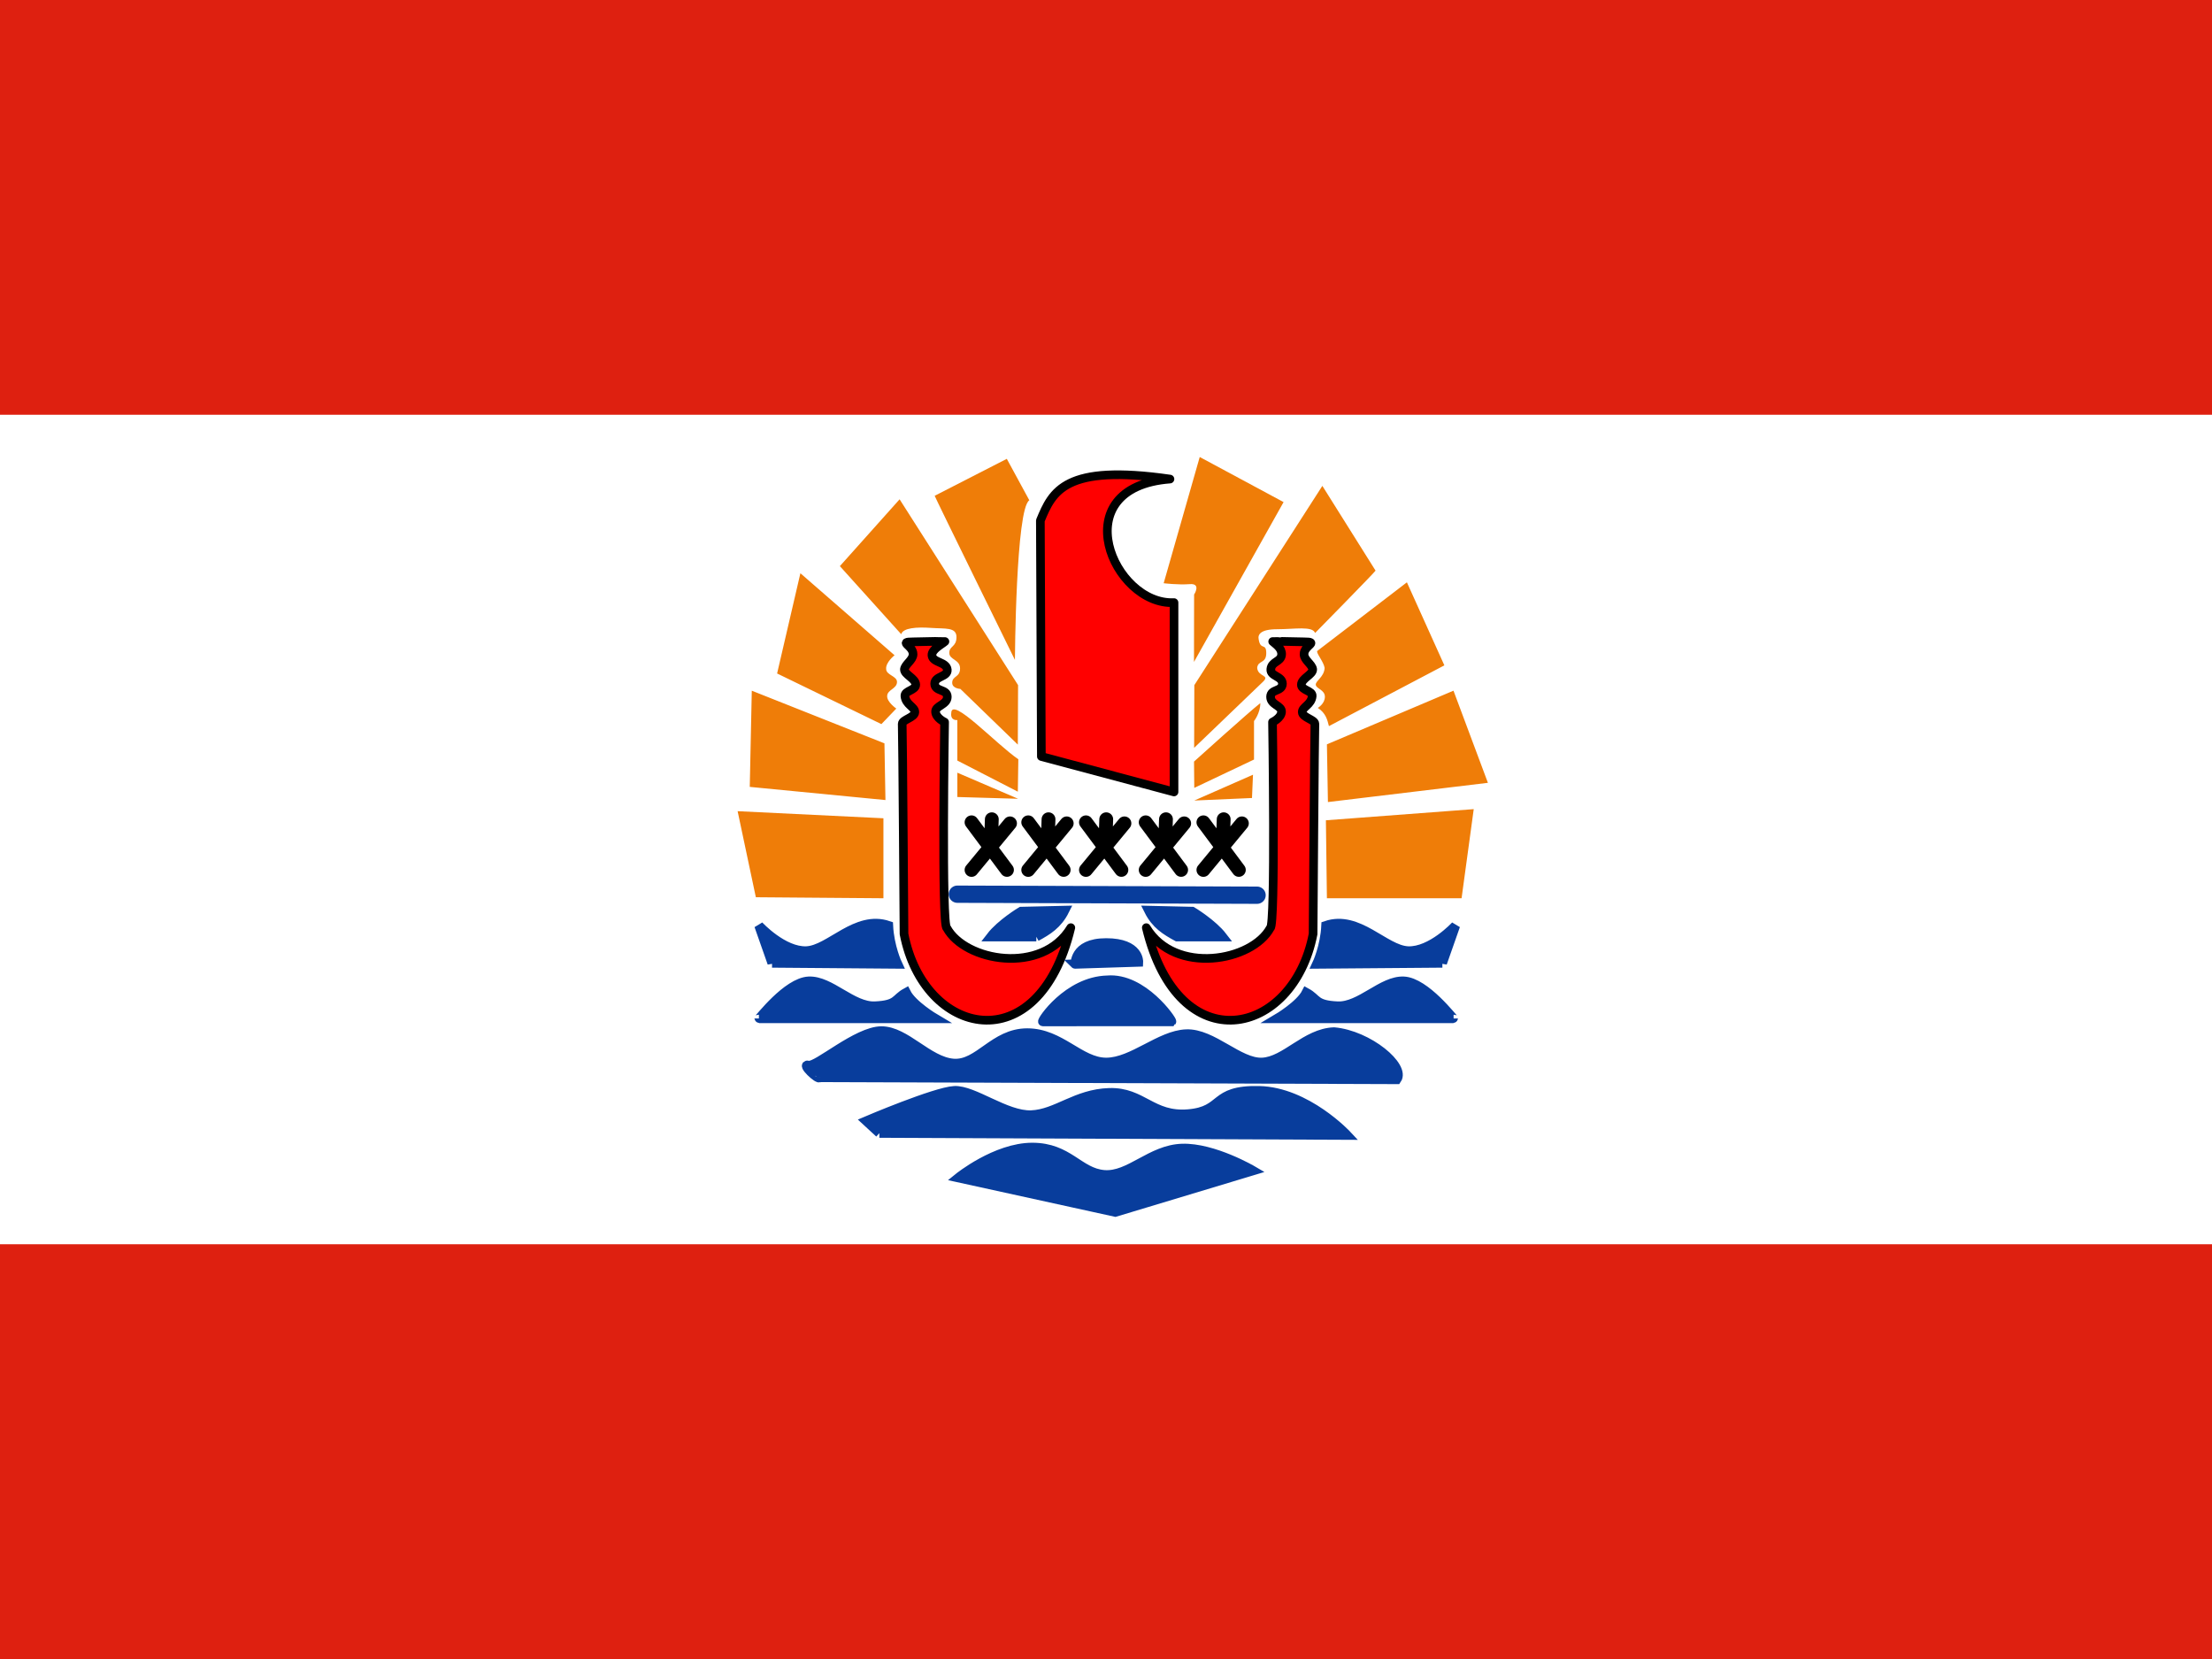
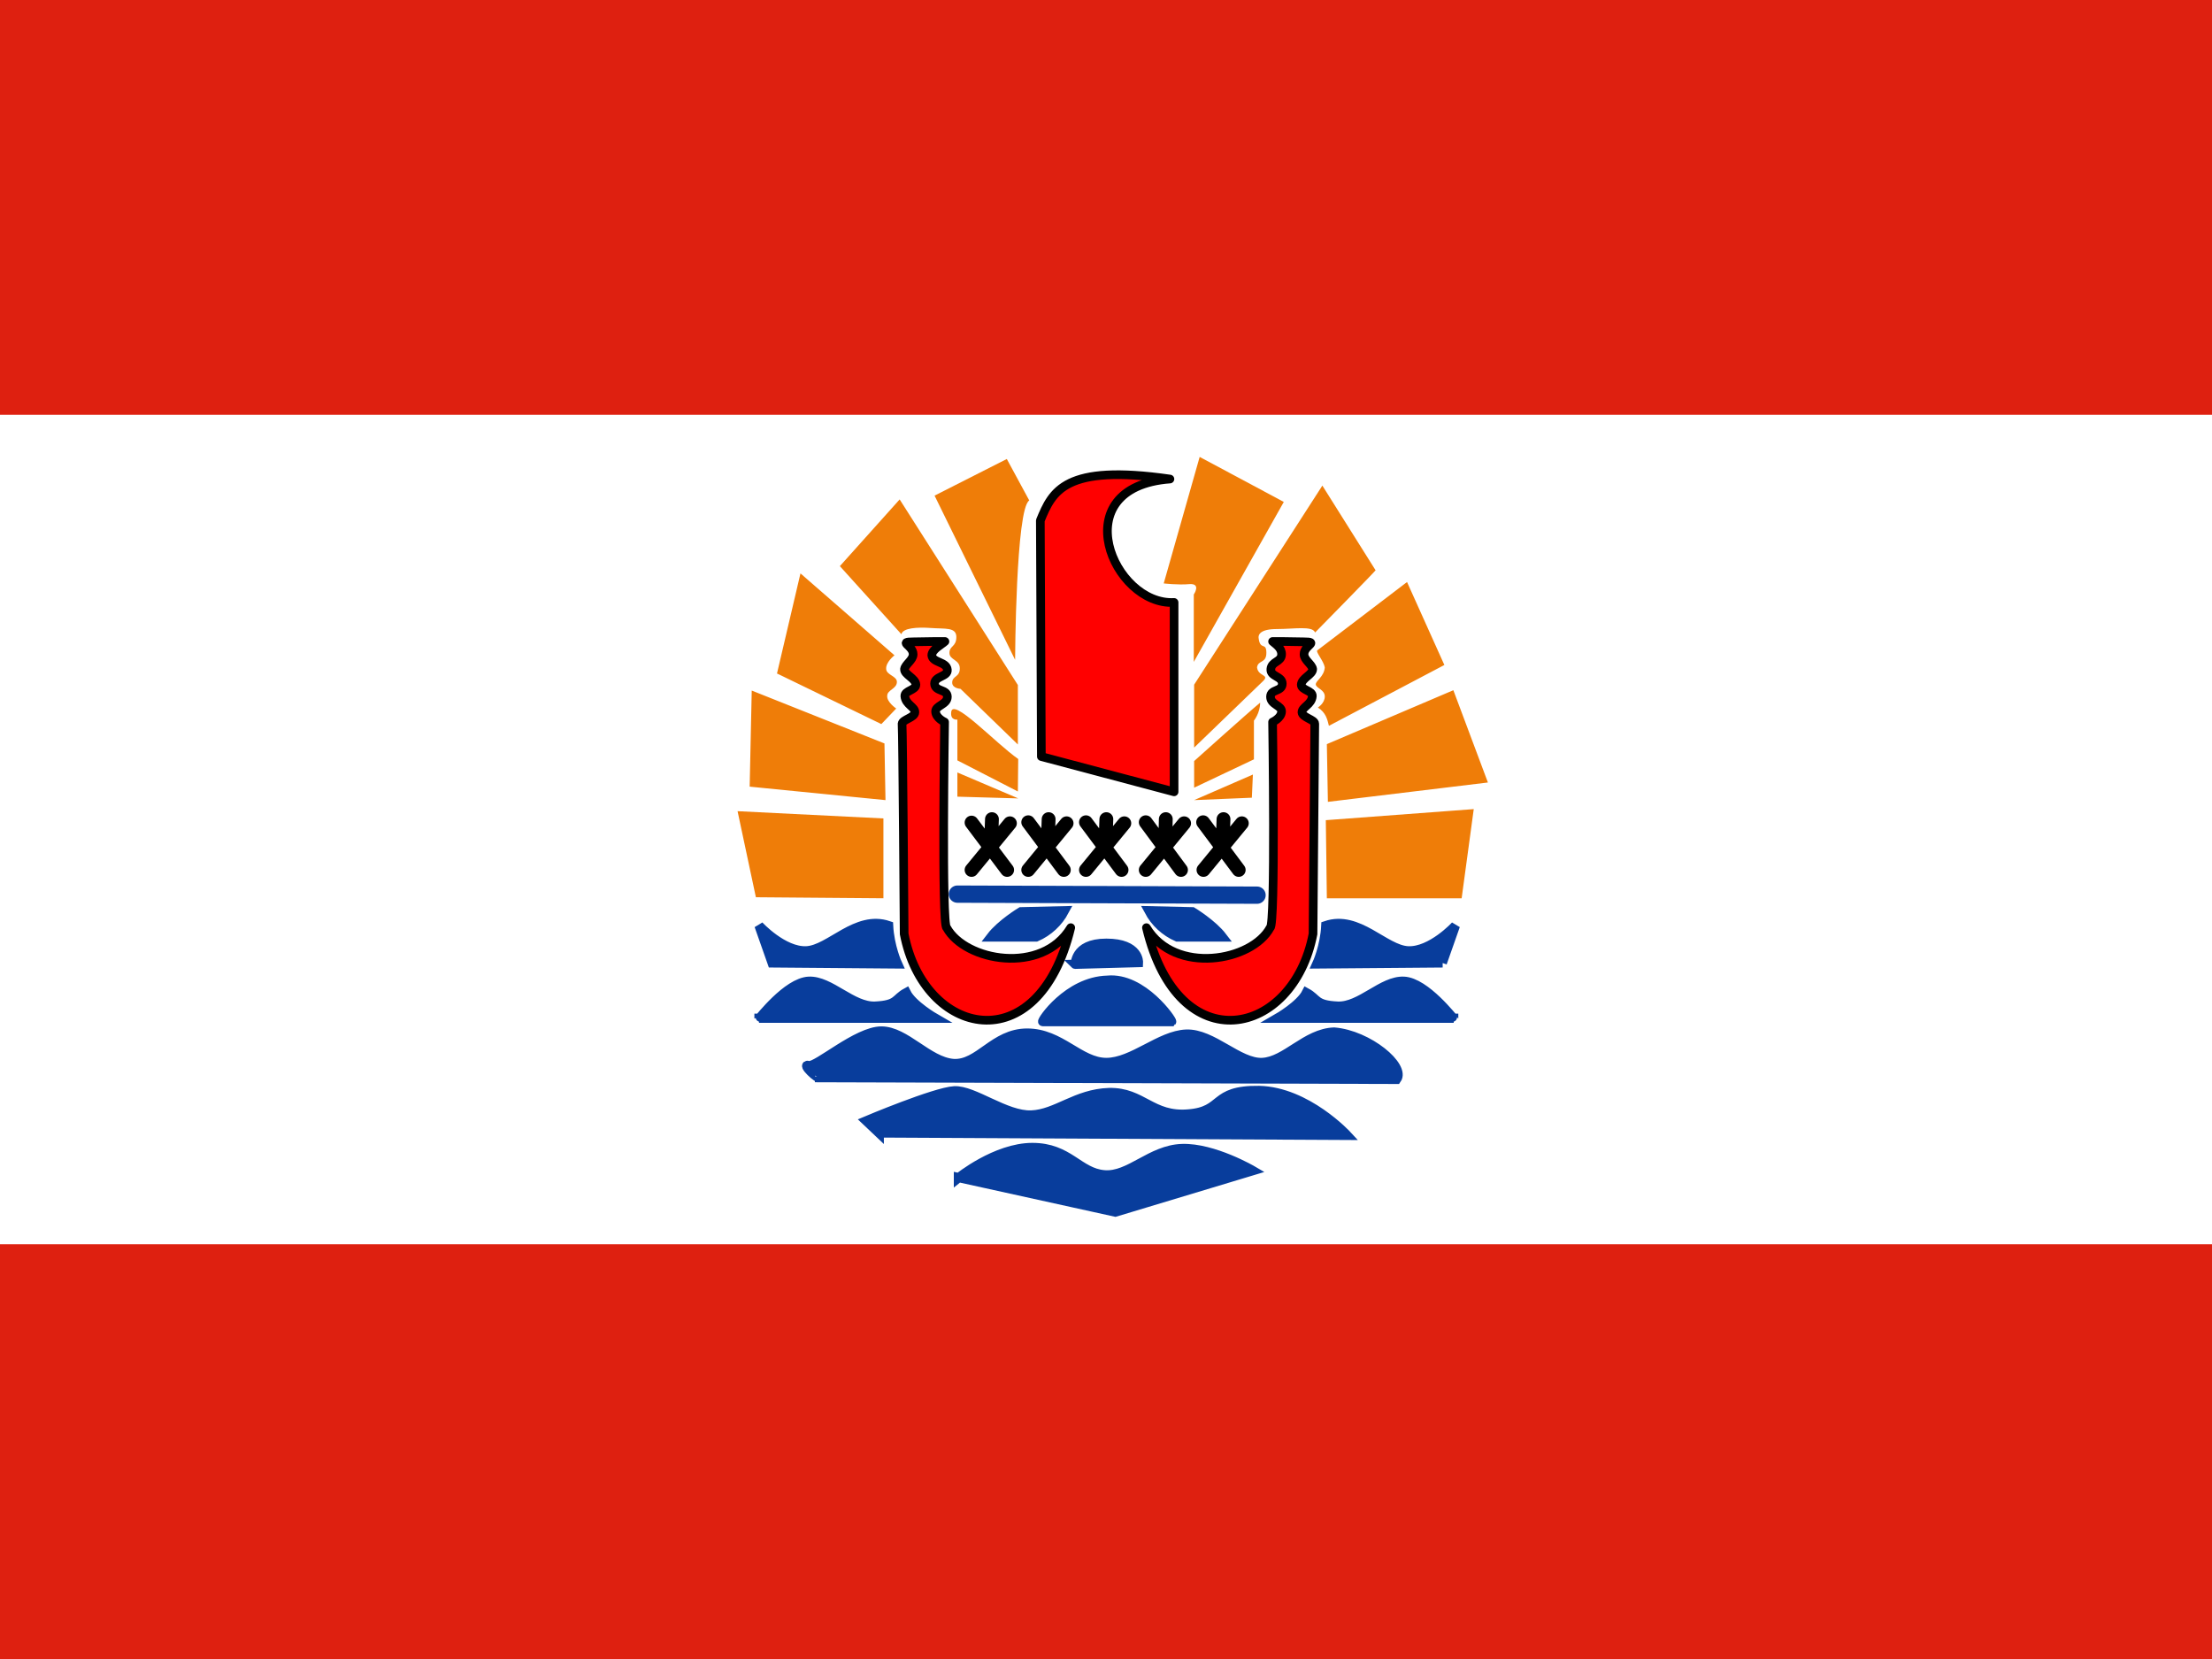
- <svg xmlns="http://www.w3.org/2000/svg" height="480" width="640" viewBox="0 0 640 480">
+ <svg xmlns="http://www.w3.org/2000/svg" width="640" height="480">
  <defs>
    <clipPath id="a">
-       <path fill-opacity=".67" d="M0 0h640v480H0z" />
+       <path fill-opacity=".7" d="M0 0h640v480H0z" />
    </clipPath>
  </defs>
  <g clip-path="url(#a)">
    <path fill="#fff" d="M0 0h640v480H0z" />
    <path fill="#fff" d="M80 0h480v480H80z" />
-     <path d="M277.28 340.75s10.839-8.788 21.386-8.788 13.477 7.323 20.801 7.909c7.324.586 13.475-7.324 22.558-7.617 9.082-.292 20.508 6.445 20.508 6.445l-39.843 12.013-45.41-9.962zM254.43 327.86l135.35.586s-11.718-12.597-25.488-12.89c-13.769-.295-9.96 5.86-20.507 6.737-10.546.88-13.185-6.444-22.852-6.152-9.666.292-15.234 6.152-22.557 6.446-7.324.292-16.699-7.326-22.266-7.03-5.567.292-25.488 8.787-25.488 8.787l3.809 3.516zM237.15 311.75l166.99.587c2.636-3.808-8.204-12.89-18.163-13.77-8.205.293-14.062 8.496-20.801 8.79-6.739.292-14.355-8.497-21.973-8.202-7.616.292-15.526 8.202-23.144 8.202-7.616 0-13.183-8.497-22.85-8.497-9.668 0-14.062 9.375-21.386 8.79-7.326-.587-13.77-9.375-20.801-9.375-7.03 0-18.75 10.546-21.093 9.96-2.344-.586 2.928 4.395 3.223 3.515z" fill-rule="evenodd" stroke="#083d9c" stroke-width="2pt" fill="#083d9c" />
-     <path stroke-linejoin="round" d="M301.3 218.88l38.38 10.255v-54.786c-17.579.88-32.226-33.397-1.172-35.741-30.468-4.395-33.985 3.515-37.5 12.011l.292 68.261z" fill-rule="evenodd" stroke="#000" stroke-width="2.5" fill="red" />
-     <path d="M276.99 258.72l86.718.292" fill-rule="evenodd" stroke="#083d9c" stroke-linecap="round" stroke-width="5" fill="#083d9c" />
-     <g stroke="#000" stroke-linecap="round" stroke-width="2.133" fill="none">
-       <path d="M281.094 237.919l10.254 13.77M281.094 251.7l11.134-13.476M286.962 237.037l-.292 8.496" stroke-width="3.999" />
-     </g>
-     <g stroke="#000" stroke-linecap="round" stroke-width="2.133" fill="none">
-       <path d="M297.5 237.919l10.254 13.77M297.5 251.7l11.134-13.476M303.368 237.037l-.292 8.496" stroke-width="3.999" />
-     </g>
-     <g stroke="#000" stroke-linecap="round" stroke-width="2.133" fill="none">
-       <path d="M314.198 237.919l10.255 13.77M314.198 251.7l11.134-13.476M320.067 237.037l-.292 8.496" stroke-width="3.999" />
-     </g>
-     <g stroke="#000" stroke-linecap="round" stroke-width="2.133" fill="none">
-       <path d="M331.484 237.919l10.254 13.77M331.484 251.7l11.134-13.476M337.352 237.037l-.292 8.496" stroke-width="3.999" />
-     </g>
-     <g stroke="#000" stroke-linecap="round" stroke-width="2.133" fill="none">
-       <path d="M348.183 237.919l10.254 13.77M348.183 251.7l11.134-13.476M354.051 237.037l-.292 8.496" stroke-width="3.999" />
-     </g>
-     <path d="M218.69 259.6l36.913.293V236.75l-42.187-2.05 5.274 24.902zM216.93 227.67l39.258 3.809-.292-16.406-38.38-15.234-.587 27.832zM224.84 194.86l30.176 14.648 4.309-4.498s-2.775-1.912-2.638-3.672c.052-1.78 2.792-2.05 2.844-3.98.05-1.78-3.103-1.994-3.137-3.774-.206-1.93 2.43-3.998 2.43-3.998l-27.245-23.73-6.739 29.004zM422.88 259.89h-38.964l-.292-22.558 42.772-3.223-3.516 25.78zM384.21 232.06l46.29-5.565-9.962-26.66-36.62 15.526.292 16.698zM417.9 192.51l-33.398 17.578c-.488-1.905-.902-3.737-3.221-5.274 0 0 2.05-1.172 2.05-3.224 0-2.049-2.638-2.343-2.638-3.515s2.417-2.195 2.564-4.833c-.293-1.831-2.564-4.393-2.124-4.907l25.928-19.85L417.9 192.51zM345.54 231.62l16.698-.732.292-6.74-16.99 7.472zM294.57 231.11l-17.578-.512v-7.032l17.578 7.544zM294.49 229.06l-17.505-9.01v-11.718s-2.051.293-1.758-2.05c.097-4.884 12.865 8.91 19.409 13.402l-.146 9.375zM345.54 227.96l-.072-7.616s15.818-14.281 19.187-16.92c0 2.93-1.83 5.2-1.83 5.2v11.133l-17.285 8.202zM243 163.8c.292.293 17.75 19.696 17.75 19.696.49-1.839 4.515-2.118 8.616-1.825 4.102.292 7.372-.275 7.372 2.655 0 2.93-2.081 2.513-2.081 4.565s3.118 1.879 3.118 4.513c0 2.636-2.261 2.098-2.273 4.14-.007 1.688 2.36 1.778 2.36 1.778l16.625 16.114.073-17.213-34.276-53.758L243 163.8zM270.43 143.45c.26.782 23.216 47.477 23.216 47.477s.26-43.825 4.173-46.173l-6.52-12-20.87 10.696zM371.38 145.27l-25.923 46.245.034-19.491s2.15-3.277-1.242-3.016c-3.39.26-7.564-.261-7.564-.261l10.434-36.521 24.26 13.044zM397.99 165.1c-.261.522-17.488 18.04-17.488 18.04-.782-2.086-5.99-1.085-10.947-1.085-4.957 0-5.647 1.59-5.385 2.893.522 3.392 2.196.893 2.196 4.024 0 3.13-2.412 1.987-2.627 4.279.24 2.632 3.786 1.981 1.708 3.976L345.5 216.376l.057-18.146 37.042-57.652 15.392 24.52z" fill-rule="evenodd" fill="#ef7d08" />
-     <path stroke-linejoin="round" d="M309.82 268.4c-8.348 13.826-30.664 9.726-35.882.073-1.564-.443-.639-59.55-.639-59.55s-2.493-1.136-2.608-2.954c-.115-1.835 3.39-2.002 3.39-4.351 0-2.348-3.579-1.427-3.65-3.79.015-2.26 3.82-1.948 3.65-4.036-.201-2.353-4.262-2.005-4.434-4.175-.132-1.723 2.904-3.225 3.748-4-.546.027-2.82-.034-2.835-.042l-6.392.13c-4.541.005.078.99.012 3.61-.042 1.712-2.303 2.851-2.506 4.34-.071 1.527 3.236 2.6 3.278 4.434.037 1.636-3.25 1.748-3.132 3.268.205 2.573 2.912 3.139 2.871 4.696-.041 1.556-3.643 2.15-3.652 3.391.125 2.402.521 60.781.521 60.781 5.74 29.739 38.868 37.304 48.26-1.825zM331.66 268.4c8.348 13.826 30.663 9.726 35.881.073 1.564-.443.64-59.55.64-59.55s2.493-1.136 2.607-2.954c.114-1.835-3.17-2.002-3.17-4.351 0-2.348 3.36-1.427 3.43-3.79-.014-2.26-3.527-2.094-3.357-4.183.2-2.353 2.959-2.078 3.116-4.247.131-1.869-1.732-3.007-2.576-3.782.546.027 2.673-.034 2.689-.041l6.391.13c4.542.005-.078.99-.01 3.61.04 1.712 2.301 2.851 2.505 4.34.07 1.527-3.237 2.6-3.279 4.434-.036 1.636 3.25 1.747 3.131 3.268-.204 2.572-2.911 3.139-2.87 4.696.041 1.556 3.644 2.15 3.652 3.39-.125 2.403-.52 60.782-.52 60.782-5.74 29.739-38.868 37.304-48.26-1.825z" fill-rule="evenodd" stroke="#000" stroke-width="2.5" fill="red" />
-     <path d="M301.71 295.59l37.277-.022c.29-.293-8.346-12.874-18.632-11.987-11.46.3-19.244 12.009-18.644 12.009zM420.57 294.68h-51.008s6.602-3.901 8.402-7.502c3.3 1.8 2.4 3.6 9.002 3.9 6.6.3 12.9-7.5 19.203-7.2 6.3.3 14.4 11.102 14.4 10.802zM219.57 294.68h51.008s-6.602-3.901-8.402-7.502c-3.3 1.8-2.4 3.6-9.002 3.9-6.599.3-12.9-7.5-19.203-7.2-6.3.3-14.4 11.102-14.4 10.802zM223.38 278.64l36.327.292s-2.344-4.98-2.636-11.13c-9.377-3.222-16.993 7.03-23.732 7.323-6.736.292-13.767-7.324-13.767-7.324l3.808 10.84zM417.32 278.64l-36.328.292s2.344-4.98 2.637-11.13c9.376-3.222 16.992 7.03 23.73 7.323 6.738.292 13.769-7.324 13.769-7.324l-3.808 10.84zM310.97 278.94l18.455-.584s.294-5.567-9.374-5.567c-9.668 0-8.788 6.445-9.081 6.151zM299.84 271.03c3.223-1.76 6.152-3.515 8.204-7.618l-12.598.292s-5.858 3.517-8.788 7.326h13.183zM340.56 271.03c-3.223-1.76-6.151-3.515-8.203-7.618l12.597.292s5.858 3.517 8.788 7.326H340.56z" fill-rule="evenodd" stroke="#083d9c" stroke-width="2pt" fill="#083d9c" />
-     <path fill-rule="evenodd" fill="#de2010" d="M-40 360h720v120H-40zM-40 0h720v120H-40z" />
+     <path fill="#083d9c" fill-rule="evenodd" stroke="#083d9c" stroke-width="2pt" d="M277.3 340.8s10.8-8.8 21.4-8.8 13.4 7.3 20.8 7.9c7.3.6 13.4-7.3 22.5-7.6 9.1-.3 20.5 6.4 20.5 6.4l-39.8 12-45.4-10zm-22.9-13l135.4.7s-11.7-12.7-25.5-13c-13.8-.2-10 6-20.5 6.8-10.6.9-13.2-6.4-22.9-6.2-9.6.3-15.2 6.2-22.5 6.5-7.4.3-16.7-7.3-22.3-7-5.6.3-25.5 8.7-25.5 8.7l3.8 3.6zm-17.3-16l167 .5c2.7-3.8-8.2-12.9-18.1-13.7-8.2.3-14 8.5-20.8 8.8-6.8.3-14.4-8.5-22-8.2-7.6.3-15.5 8.2-23.1 8.2-7.7 0-13.2-8.5-22.9-8.5s-14 9.3-21.4 8.8c-7.3-.6-13.8-9.4-20.8-9.4s-18.7 10.5-21 10c-2.4-.7 2.9 4.3 3.1 3.4z" />
+     <path fill="red" fill-rule="evenodd" stroke="#000" stroke-linejoin="round" stroke-width="2.5" d="M301.3 218.9l38.4 10.2v-54.8c-17.6 1-32.2-33.4-1.2-35.7-30.5-4.4-34 3.5-37.5 12l.3 68.3z" />
+     <path fill="#083d9c" fill-rule="evenodd" stroke="#083d9c" stroke-linecap="round" stroke-width="5" d="M277 258.7l86.7.3" />
+     <path fill="none" stroke="#000" stroke-linecap="round" stroke-width="4" d="M281.1 238l10.3 13.7m-10.3 0l11.1-13.5M287 237l-.3 8.5m10.8-7.6l10.3 13.8m-10.3 0l11.1-13.5m-5.2-1.2l-.3 8.5m11.1-7.6l10.3 13.8m-10.3 0l11.1-13.5m-5.2-1.2l-.3 8.5m11.7-7.6l10.2 13.8m-10.2 0l11.1-13.5m-5.3-1.2l-.2 8.5m11-7.6l10.3 13.8m-10.2 0l11.1-13.5M354 237l-.3 8.5" />
+     <path fill="#ef7d08" fill-rule="evenodd" d="M218.7 259.6l36.9.3v-23.1l-42.2-2.1 5.3 24.9zm-1.8-32l39.3 3.9-.3-16.4-38.4-15.3-.6 27.9zm8-32.7l30.1 14.6 4.3-4.5s-2.8-1.9-2.6-3.7c0-1.7 2.8-2 2.8-4 0-1.7-3-2-3.1-3.7-.2-2 2.4-4 2.4-4l-27.2-23.7-6.8 29zm198 65h-39l-.3-22.6 42.8-3.2-3.5 25.8zM384.2 232l46.3-5.6-10-26.7-36.6 15.6.3 16.7zm33.7-39.6L384.5 210c-.5-2-.9-3.8-3.2-5.3 0 0 2-1.2 2-3.2s-2.6-2.4-2.6-3.5 2.4-2.2 2.6-4.9c-.3-1.8-2.6-4.4-2.2-4.9l26-19.8 10.8 24zm-72.4 39.1l16.7-.7.3-6.7-17 7.4zm-51-.5l-17.5-.5v-7l17.6 7.5zm0-2l-17.5-9v-11.8s-2 .3-1.8-2c.1-4.9 12.9 8.9 19.4 13.4l-.1 9.4zm51-1.1v-7.7s15.8-14.2 19.1-16.9c0 3-1.8 5.2-1.8 5.2v11.2l-17.3 8.2zM243 163.8l17.8 19.7c.4-1.8 4.5-2.1 8.6-1.8 4 .3 7.3-.3 7.3 2.6s-2 2.5-2 4.6 3 1.9 3 4.5-2.2 2.1-2.2 4.1c0 1.7 2.4 1.8 2.4 1.8l16.6 16.1v-17.2l-34.2-53.7-17.3 19.3zm27.4-20.4l23.3 47.5s.2-43.8 4.1-46.1l-6.5-12-20.9 10.6zm101 1.9l-26 46.2V172s2.2-3.2-1.2-3c-3.4.3-7.5-.2-7.5-.2l10.4-36.6 24.3 13zM398 165c-.3.5-17.5 18-17.5 18-.8-2-6-1-11-1-4.9 0-5.6 1.6-5.3 2.9.5 3.3 2.2.8 2.2 4 0 3.1-2.4 2-2.7 4.2.3 2.7 3.8 2 1.7 4l-19.9 19.2v-18.2l37.1-57.6L398 165z" />
+     <path fill="red" fill-rule="evenodd" stroke="#000" stroke-linejoin="round" stroke-width="2.5" d="M309.8 268.4c-8.3 13.8-30.6 9.7-35.9 0-1.5-.4-.6-59.5-.6-59.5s-2.5-1.1-2.6-3c-.1-1.8 3.4-2 3.4-4.3s-3.6-1.4-3.7-3.8c0-2.2 3.9-2 3.7-4-.2-2.4-4.3-2-4.5-4.2 0-1.7 3-3.2 3.8-4a61.3 61.3 0 0 1-2.8 0l-6.4.1c-4.6 0 0 1 0 3.6 0 1.7-2.3 2.9-2.5 4.3-.1 1.6 3.2 2.6 3.3 4.5 0 1.6-3.3 1.7-3.2 3.3.2 2.5 3 3.1 2.9 4.7 0 1.5-3.6 2.1-3.7 3.3.2 2.4.6 60.8.6 60.8 5.7 29.8 38.8 37.3 48.2-1.8zm21.9 0c8.3 13.8 30.6 9.7 35.8 0 1.6-.4.7-59.5.7-59.5s2.5-1.1 2.6-3c.1-1.8-3.2-2-3.2-4.3s3.4-1.4 3.4-3.8c0-2.2-3.5-2-3.3-4.2.2-2.3 3-2 3.1-4.2.1-1.9-1.7-3-2.6-3.8h2.7l6.4.1c4.5 0 0 1 0 3.6 0 1.7 2.3 2.9 2.5 4.3 0 1.6-3.2 2.6-3.3 4.5 0 1.6 3.3 1.7 3.2 3.3-.2 2.5-3 3.1-3 4.7.1 1.5 3.7 2.1 3.7 3.3l-.5 60.8c-5.7 29.8-38.9 37.3-48.2-1.8z" />
+     <path fill="#083d9c" fill-rule="evenodd" stroke="#083d9c" stroke-width="2pt" d="M301.7 295.6H339c.3-.3-8.4-13-18.6-12-11.5.3-19.3 12-18.7 12zm118.9-1h-51s6.6-3.8 8.4-7.4c3.3 1.8 2.4 3.6 9 3.9 6.6.3 12.9-7.5 19.2-7.2 6.3.3 14.4 11 14.4 10.8zm-201 0h51s-6.6-3.8-8.4-7.4c-3.3 1.8-2.4 3.6-9 3.9-6.6.3-13-7.5-19.2-7.2-6.3.3-14.4 11-14.4 10.8zm3.8-16l36.3.3s-2.3-5-2.6-11.1c-9.4-3.2-17 7-23.8 7.3-6.7.3-13.7-7.3-13.7-7.3l3.8 10.8zm194 0l-36.4.3s2.3-5 2.6-11.1c9.4-3.2 17 7 23.8 7.3 6.7.3 13.7-7.3 13.7-7.3l-3.8 10.8zM311 279l18.4-.5s.3-5.6-9.3-5.6-8.8 6.4-9.1 6.1zm-11.2-7.9a17 17 0 0 0 8.2-7.6l-12.6.3s-5.8 3.5-8.7 7.3h13.1zm40.8 0a17 17 0 0 1-8.2-7.6l12.6.3s5.8 3.5 8.7 7.3h-13.1z" />
+     <path fill="#de2010" fill-rule="evenodd" d="M-40 360h720v120H-40zm0-360h720v120H-40z" />
  </g>
</svg>
